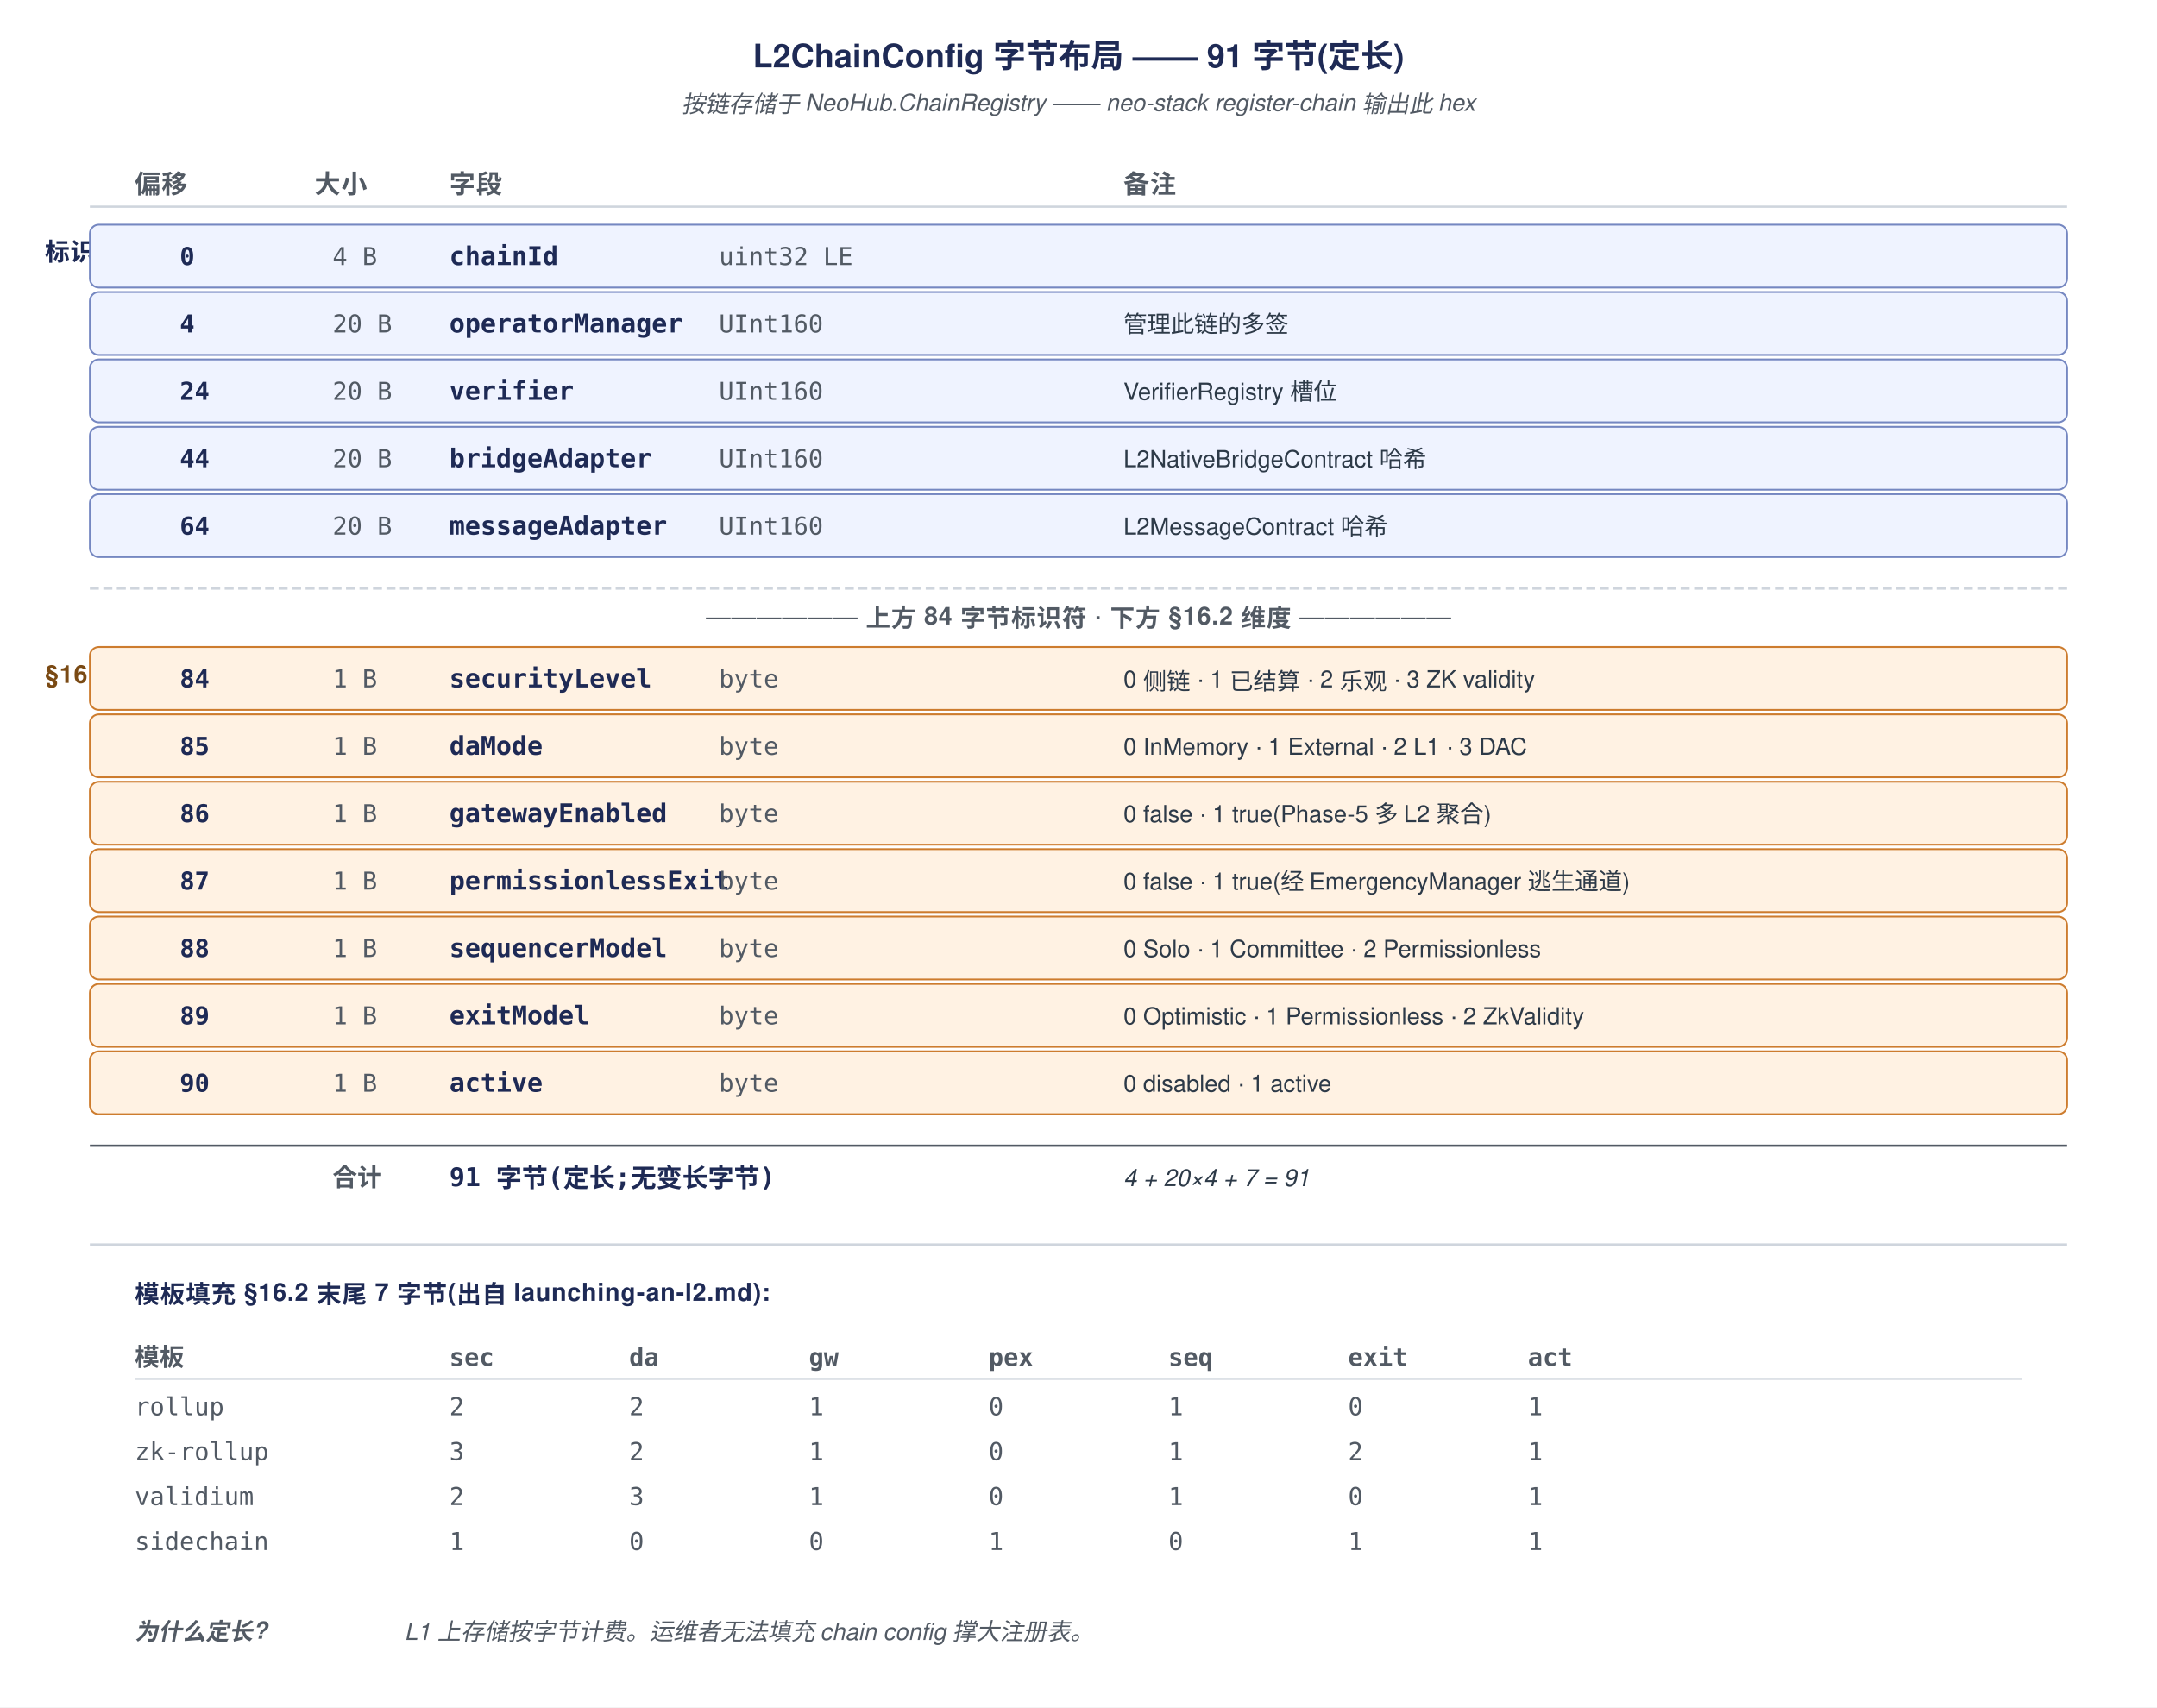
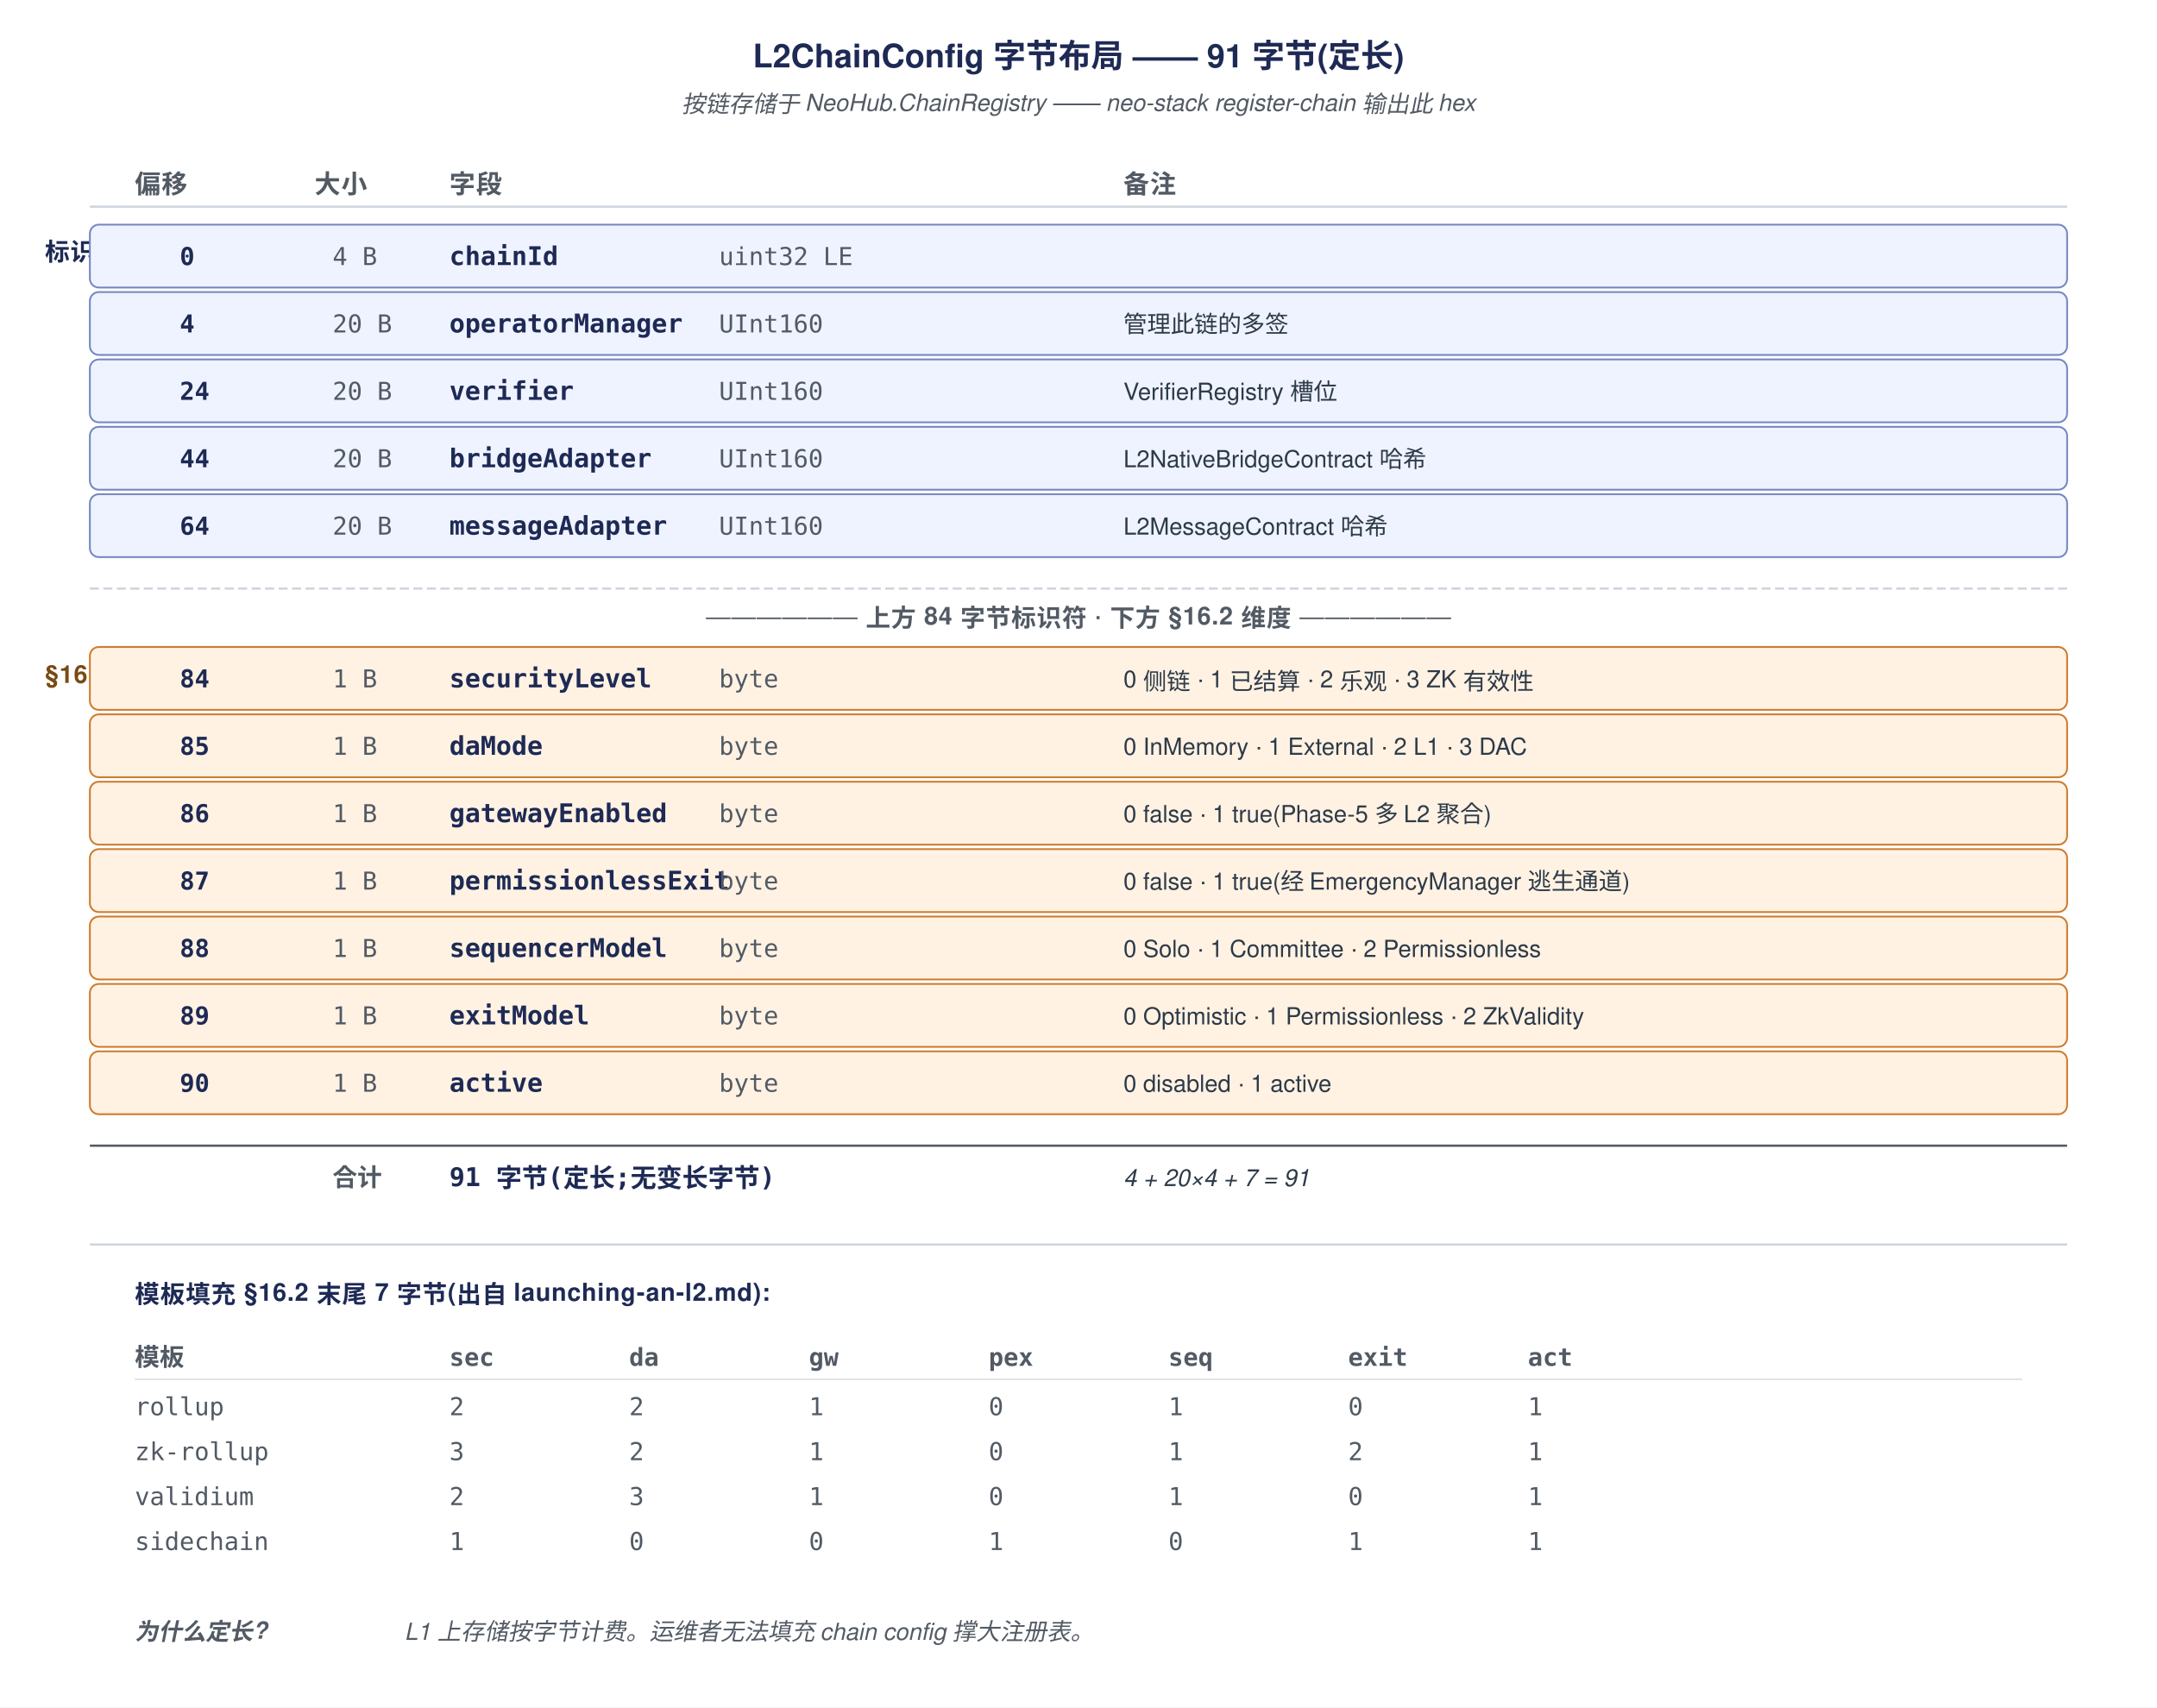
<svg xmlns="http://www.w3.org/2000/svg" viewBox="0 0 960 760" font-family="-apple-system, BlinkMacSystemFont, 'Segoe UI', 'PingFang SC', 'Hiragino Sans GB', 'Microsoft YaHei', Helvetica, Arial, sans-serif" role="img" aria-labelledby="title desc">
  <defs>
    <filter id="card" x="-2%" y="-3%" width="104%" height="106%">
      <feDropShadow dx="0" dy="1" stdDeviation="0.9" flood-color="#000000" flood-opacity="0.07" />
    </filter>
    <style>
      .header     { font-size: 14.5px; font-weight: 700; }
      .col-h      { font-size: 11.5px; font-weight: 700; fill: #525a64; letter-spacing: 0.4px; }
      .offset     { font-size: 11px; fill: #1e2a55; font-weight: 700; font-family: ui-monospace, 'SF Mono', monospace; }
      .size       { font-size: 11px; fill: #525a64; font-family: ui-monospace, 'SF Mono', monospace; }
      .field      { font-size: 11.5px; fill: #1e2a55; font-weight: 700; font-family: ui-monospace, 'SF Mono', monospace; }
      .desc       { font-size: 10.5px; fill: #2d3a48; }
      .grp        { font-size: 11px; font-weight: 600; letter-spacing: 0.3px; }
      .ftr        { font-size: 10.5px; fill: #525a64; font-style: italic; }
    </style>
  </defs>
  <rect width="960" height="760" fill="#ffffff" />
  <text x="480" y="30" text-anchor="middle" class="header" fill="#1e2a55">L2ChainConfig 字节布局 —— 91 字节(定长)</text>
  <text x="480" y="50" text-anchor="middle" class="ftr">按链存储于 NeoHub.ChainRegistry —— neo-stack register-chain 输出此 hex</text>
  <text x="60" y="86" class="col-h">偏移</text>
  <text x="140" y="86" class="col-h">大小</text>
  <text x="200" y="86" class="col-h">字段</text>
  <text x="500" y="86" class="col-h">备注</text>
  <line x1="40" y1="92" x2="920" y2="92" stroke="#cfd5dd" stroke-width="1" />
  <text x="20" y="116" class="grp" fill="#1e2a55">标识符 · 84 B</text>
  <rect x="40" y="100" width="880" height="28" rx="4" ry="4" fill="#eff3ff" stroke="#7587c1" stroke-width="0.8" />
  <text x="80" y="118" class="offset">0</text>
  <text x="148" y="118" class="size">4 B</text>
  <text x="200" y="118" class="field">chainId</text>
  <text x="320" y="118" class="size">uint32 LE</text>
  <rect x="40" y="130" width="880" height="28" rx="4" ry="4" fill="#eff3ff" stroke="#7587c1" stroke-width="0.8" />
  <text x="80" y="148" class="offset">4</text>
  <text x="148" y="148" class="size">20 B</text>
  <text x="200" y="148" class="field">operatorManager</text>
  <text x="320" y="148" class="size">UInt160</text>
  <text x="500" y="148" class="desc">管理此链的多签</text>
  <rect x="40" y="160" width="880" height="28" rx="4" ry="4" fill="#eff3ff" stroke="#7587c1" stroke-width="0.8" />
  <text x="80" y="178" class="offset">24</text>
  <text x="148" y="178" class="size">20 B</text>
  <text x="200" y="178" class="field">verifier</text>
  <text x="320" y="178" class="size">UInt160</text>
  <text x="500" y="178" class="desc">VerifierRegistry 槽位</text>
  <rect x="40" y="190" width="880" height="28" rx="4" ry="4" fill="#eff3ff" stroke="#7587c1" stroke-width="0.8" />
  <text x="80" y="208" class="offset">44</text>
  <text x="148" y="208" class="size">20 B</text>
  <text x="200" y="208" class="field">bridgeAdapter</text>
  <text x="320" y="208" class="size">UInt160</text>
  <text x="500" y="208" class="desc">L2NativeBridgeContract 哈希</text>
  <rect x="40" y="220" width="880" height="28" rx="4" ry="4" fill="#eff3ff" stroke="#7587c1" stroke-width="0.8" />
  <text x="80" y="238" class="offset">64</text>
  <text x="148" y="238" class="size">20 B</text>
  <text x="200" y="238" class="field">messageAdapter</text>
  <text x="320" y="238" class="size">UInt160</text>
  <text x="500" y="238" class="desc">L2MessageContract 哈希</text>
  <line x1="40" y1="262" x2="920" y2="262" stroke="#cfd5dd" stroke-width="1" stroke-dasharray="4 2" />
  <text x="480" y="278" text-anchor="middle" class="grp" fill="#525a64">────── 上方 84 字节标识符 · 下方 §16.2 维度 ──────</text>
  <text x="20" y="304" class="grp" fill="#7a4a14">§16.2 维度 · 7 B</text>
  <rect x="40" y="288" width="880" height="28" rx="4" ry="4" fill="#fff2e3" stroke="#cd7c2e" stroke-width="0.8" />
  <text x="80" y="306" class="offset">84</text>
  <text x="148" y="306" class="size">1 B</text>
  <text x="200" y="306" class="field">securityLevel</text>
  <text x="320" y="306" class="size">byte</text>
-   <text x="500" y="306" class="desc">0 侧链 · 1 已结算 · 2 乐观 · 3 ZK validity</text>
+   <text x="500" y="306" class="desc">0 侧链 · 1 已结算 · 2 乐观 · 3 ZK 有效性</text>
  <rect x="40" y="318" width="880" height="28" rx="4" ry="4" fill="#fff2e3" stroke="#cd7c2e" stroke-width="0.8" />
  <text x="80" y="336" class="offset">85</text>
  <text x="148" y="336" class="size">1 B</text>
  <text x="200" y="336" class="field">daMode</text>
  <text x="320" y="336" class="size">byte</text>
  <text x="500" y="336" class="desc">0 InMemory · 1 External · 2 L1 · 3 DAC</text>
  <rect x="40" y="348" width="880" height="28" rx="4" ry="4" fill="#fff2e3" stroke="#cd7c2e" stroke-width="0.8" />
  <text x="80" y="366" class="offset">86</text>
  <text x="148" y="366" class="size">1 B</text>
  <text x="200" y="366" class="field">gatewayEnabled</text>
  <text x="320" y="366" class="size">byte</text>
  <text x="500" y="366" class="desc">0 false · 1 true(Phase-5 多 L2 聚合)</text>
  <rect x="40" y="378" width="880" height="28" rx="4" ry="4" fill="#fff2e3" stroke="#cd7c2e" stroke-width="0.8" />
  <text x="80" y="396" class="offset">87</text>
  <text x="148" y="396" class="size">1 B</text>
  <text x="200" y="396" class="field">permissionlessExit</text>
  <text x="320" y="396" class="size">byte</text>
  <text x="500" y="396" class="desc">0 false · 1 true(经 EmergencyManager 逃生通道)</text>
  <rect x="40" y="408" width="880" height="28" rx="4" ry="4" fill="#fff2e3" stroke="#cd7c2e" stroke-width="0.8" />
  <text x="80" y="426" class="offset">88</text>
  <text x="148" y="426" class="size">1 B</text>
  <text x="200" y="426" class="field">sequencerModel</text>
  <text x="320" y="426" class="size">byte</text>
  <text x="500" y="426" class="desc">0 Solo · 1 Committee · 2 Permissionless</text>
  <rect x="40" y="438" width="880" height="28" rx="4" ry="4" fill="#fff2e3" stroke="#cd7c2e" stroke-width="0.8" />
  <text x="80" y="456" class="offset">89</text>
  <text x="148" y="456" class="size">1 B</text>
  <text x="200" y="456" class="field">exitModel</text>
  <text x="320" y="456" class="size">byte</text>
  <text x="500" y="456" class="desc">0 Optimistic · 1 Permissionless · 2 ZkValidity</text>
  <rect x="40" y="468" width="880" height="28" rx="4" ry="4" fill="#fff2e3" stroke="#cd7c2e" stroke-width="0.8" />
  <text x="80" y="486" class="offset">90</text>
  <text x="148" y="486" class="size">1 B</text>
  <text x="200" y="486" class="field">active</text>
  <text x="320" y="486" class="size">byte</text>
  <text x="500" y="486" class="desc">0 disabled · 1 active</text>
  <line x1="40" y1="510" x2="920" y2="510" stroke="#525a64" stroke-width="1" />
  <text x="148" y="528" class="size" font-weight="700" fill="#1e2a55">合计</text>
  <text x="200" y="528" class="field" font-size="13">91 字节(定长;无变长字节)</text>
  <text x="500" y="528" class="desc">
    <tspan font-style="italic">4 + 20×4 + 7 = 91</tspan>
  </text>
  <line x1="40" y1="554" x2="920" y2="554" stroke="#cfd5dd" stroke-width="1" />
  <text x="60" y="580" class="grp" fill="#1e2a55">模板填充 §16.2 末尾 7 字节(出自 launching-an-l2.md):</text>
  <text x="60" y="608" class="size" font-weight="700" fill="#525a64">模板</text>
  <text x="200" y="608" class="size" font-weight="700" fill="#525a64">sec</text>
  <text x="280" y="608" class="size" font-weight="700" fill="#525a64">da</text>
  <text x="360" y="608" class="size" font-weight="700" fill="#525a64">gw</text>
  <text x="440" y="608" class="size" font-weight="700" fill="#525a64">pex</text>
  <text x="520" y="608" class="size" font-weight="700" fill="#525a64">seq</text>
  <text x="600" y="608" class="size" font-weight="700" fill="#525a64">exit</text>
  <text x="680" y="608" class="size" font-weight="700" fill="#525a64">act</text>
  <line x1="60" y1="614" x2="900" y2="614" stroke="#cfd5dd" stroke-width="0.5" />
  <text x="60" y="630" class="size">rollup</text>
  <text x="200" y="630" class="size">2</text>
  <text x="280" y="630" class="size">2</text>
  <text x="360" y="630" class="size">1</text>
  <text x="440" y="630" class="size">0</text>
  <text x="520" y="630" class="size">1</text>
  <text x="600" y="630" class="size">0</text>
  <text x="680" y="630" class="size">1</text>
  <text x="60" y="650" class="size">zk-rollup</text>
  <text x="200" y="650" class="size">3</text>
  <text x="280" y="650" class="size">2</text>
  <text x="360" y="650" class="size">1</text>
  <text x="440" y="650" class="size">0</text>
  <text x="520" y="650" class="size">1</text>
  <text x="600" y="650" class="size">2</text>
  <text x="680" y="650" class="size">1</text>
  <text x="60" y="670" class="size">validium</text>
  <text x="200" y="670" class="size">2</text>
  <text x="280" y="670" class="size">3</text>
  <text x="360" y="670" class="size">1</text>
  <text x="440" y="670" class="size">0</text>
  <text x="520" y="670" class="size">1</text>
  <text x="600" y="670" class="size">0</text>
  <text x="680" y="670" class="size">1</text>
  <text x="60" y="690" class="size">sidechain</text>
  <text x="200" y="690" class="size">1</text>
  <text x="280" y="690" class="size">0</text>
  <text x="360" y="690" class="size">0</text>
  <text x="440" y="690" class="size">1</text>
  <text x="520" y="690" class="size">0</text>
  <text x="600" y="690" class="size">1</text>
  <text x="680" y="690" class="size">1</text>
  <text x="60" y="730" class="ftr" font-weight="600" fill="#1e2a55">为什么定长?</text>
  <text x="180" y="730" class="ftr">L1 上存储按字节计费。运维者无法填充 chain config 撑大注册表。</text>
</svg>
